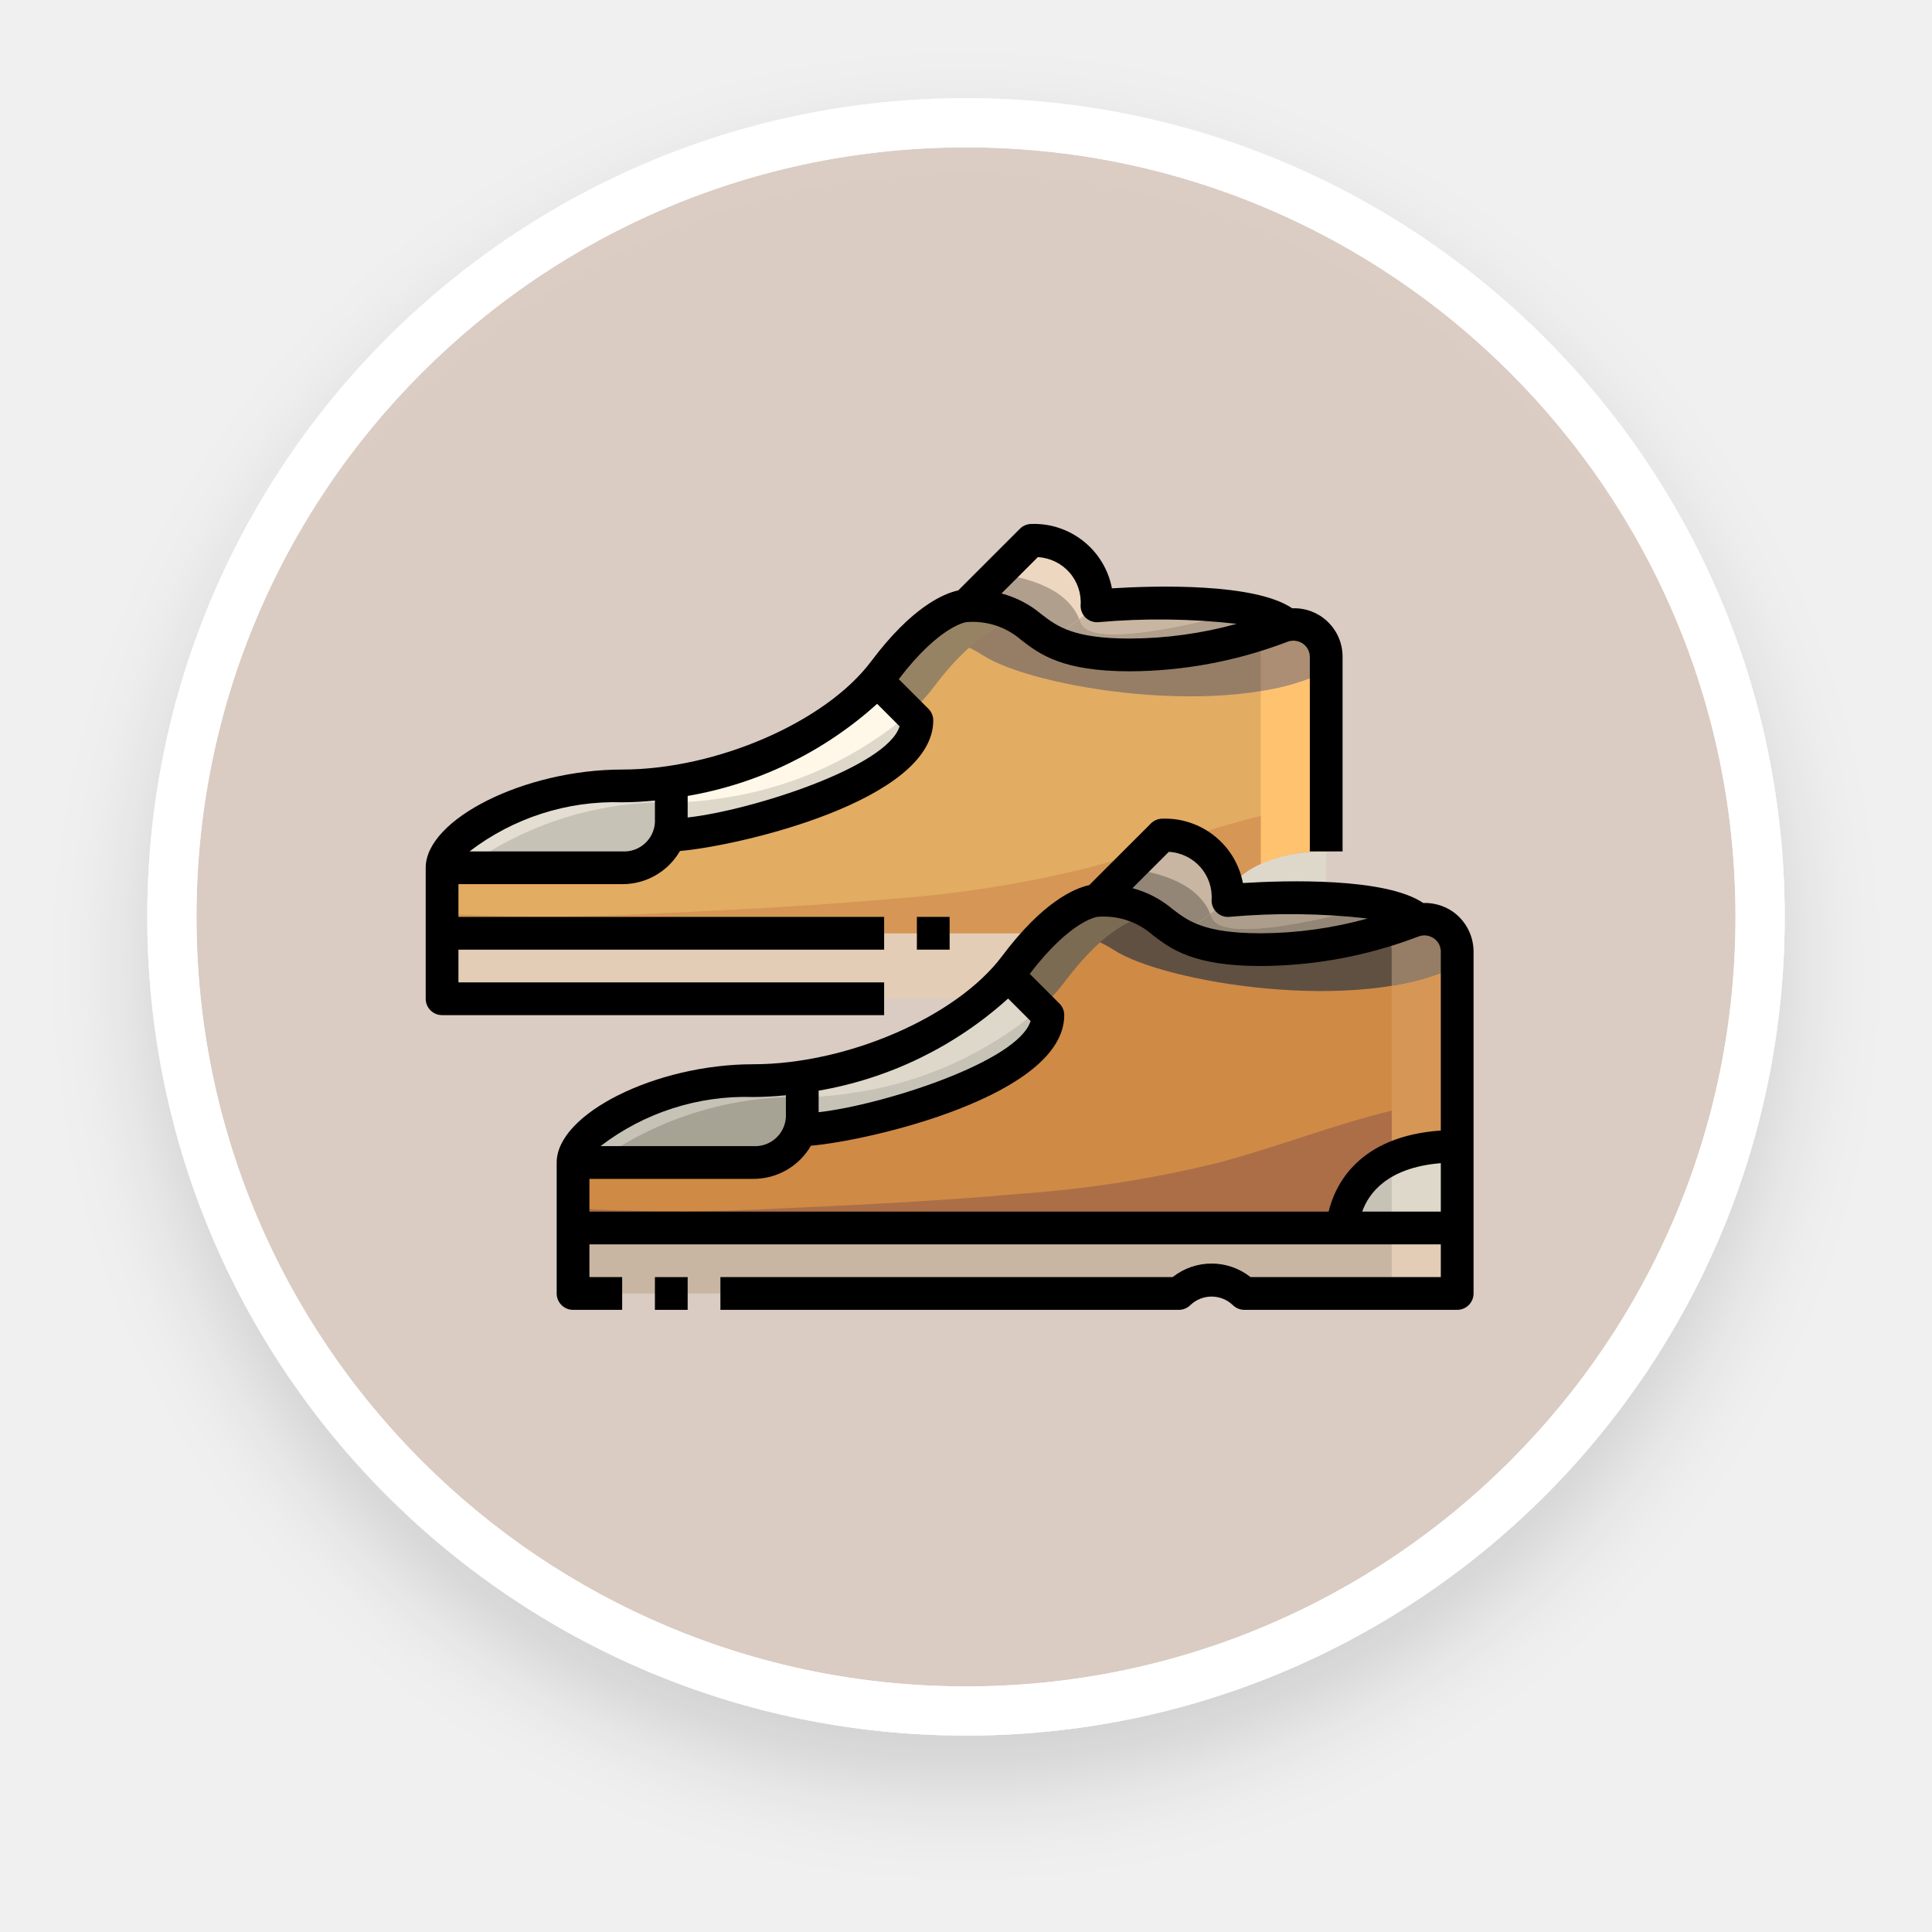
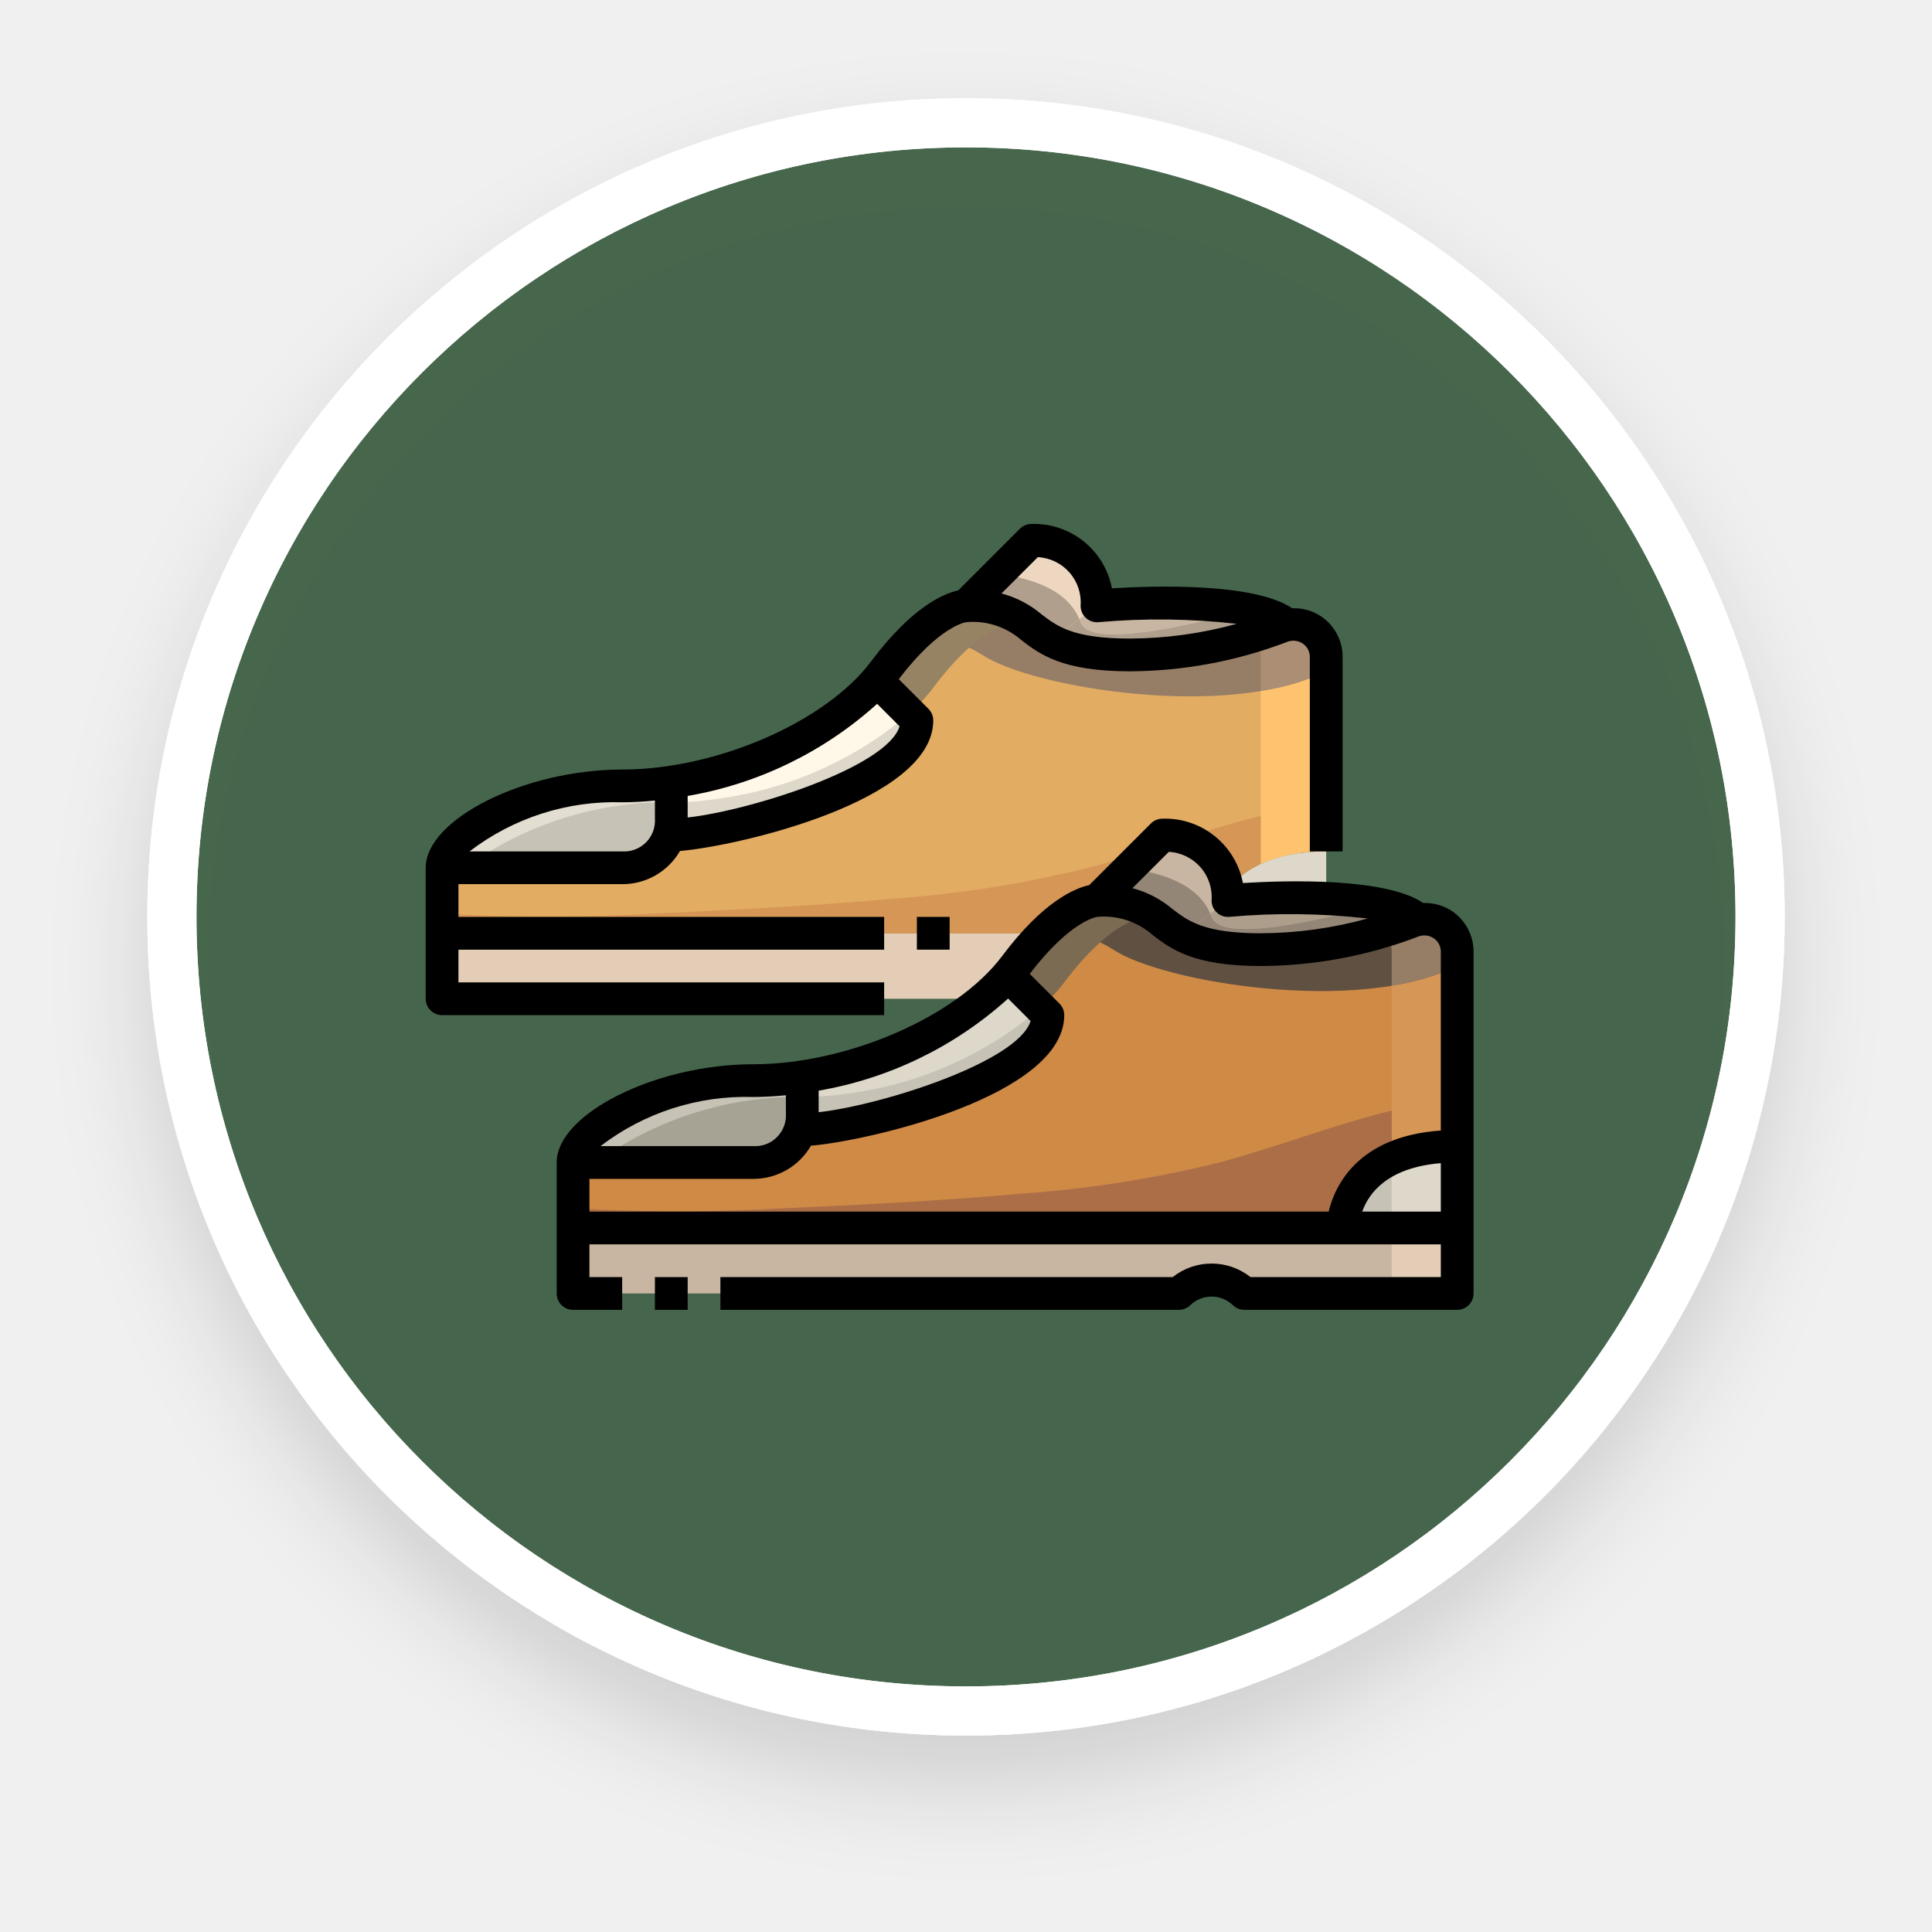
<svg xmlns="http://www.w3.org/2000/svg" width="118" height="118" viewBox="0 0 118 118">
  <defs>
    <filter id="Trazado_896985" x="0" y="0" width="118" height="118" filterUnits="userSpaceOnUse">
      <feOffset dy="3" input="SourceAlpha" />
      <feGaussianBlur stdDeviation="3" result="blur" />
      <feFlood flood-opacity="0.161" />
      <feComposite operator="in" in2="blur" />
      <feComposite in="SourceGraphic" />
    </filter>
  </defs>
  <g id="Grupo_1177186" data-name="Grupo 1177186" transform="translate(-1158.609 -3843)">
    <g id="Grupo_1111320" data-name="Grupo 1111320" transform="translate(-8.391 -3)">
      <g id="Grupo_1109828" data-name="Grupo 1109828" transform="translate(1176 3852)">
        <g id="Grupo_1098742" data-name="Grupo 1098742">
          <g transform="matrix(1, 0, 0, 1, -9, -6)" filter="url(#Trazado_896985)">
-             <g id="Trazado_896985-2" data-name="Trazado 896985" transform="translate(9 6)" fill="#d8cabd" opacity="0.859">
+             <g id="Trazado_896985-2" data-name="Trazado 896985" transform="translate(9 6)" fill="#2f5235" opacity="0.859">
              <path d="M 50 98.5 C 43.452 98.5 37.1 97.218 31.122 94.689 C 25.347 92.247 20.16 88.749 15.705 84.295 C 11.251 79.84 7.753 74.653 5.311 68.878 C 2.782 62.9 1.5 56.548 1.5 50 C 1.5 43.452 2.782 37.1 5.311 31.122 C 7.753 25.347 11.251 20.16 15.705 15.705 C 20.16 11.251 25.347 7.753 31.122 5.311 C 37.1 2.782 43.452 1.5 50 1.5 C 56.548 1.5 62.899 2.782 68.878 5.311 C 74.653 7.753 79.84 11.251 84.295 15.705 C 88.749 20.16 92.246 25.347 94.689 31.122 C 97.218 37.1 98.5 43.452 98.5 50 C 98.5 56.548 97.218 62.9 94.689 68.878 C 92.246 74.653 88.749 79.84 84.295 84.295 C 79.84 88.749 74.653 92.247 68.878 94.689 C 62.899 97.218 56.548 98.5 50 98.5 Z" stroke="none" />
              <path d="M 50 3 C 43.654 3 37.499 4.242 31.706 6.692 C 26.11 9.059 21.083 12.449 16.766 16.766 C 12.449 21.083 9.059 26.11 6.692 31.706 C 4.242 37.499 3 43.654 3 50 C 3 56.346 4.242 62.501 6.692 68.294 C 9.059 73.89 12.449 78.917 16.766 83.234 C 21.083 87.551 26.11 90.941 31.706 93.308 C 37.499 95.758 43.654 97 50 97 C 56.346 97 62.501 95.758 68.294 93.308 C 73.89 90.941 78.917 87.551 83.234 83.234 C 87.551 78.917 90.941 73.89 93.308 68.294 C 95.758 62.501 97 56.346 97 50 C 97 43.654 95.758 37.499 93.308 31.706 C 90.941 26.11 87.551 21.083 83.234 16.766 C 78.917 12.449 73.89 9.059 68.294 6.692 C 62.501 4.242 56.346 3 50 3 M 50 7.62939453125e-06 C 77.614 7.62939453125e-06 100 22.386 100 50 L 100 50 C 100 77.614 77.614 100 50 100 C 22.386 100 0 77.614 0 50 L 0 50 C 0 22.386 22.386 7.62939453125e-06 50 7.62939453125e-06 Z" stroke="none" fill="#fff" />
            </g>
          </g>
          <g id="Rectángulo_400907" data-name="Rectángulo 400907" transform="translate(0 0)" fill="none" stroke="#fff" stroke-width="3">
            <rect width="100" height="100" rx="50" stroke="none" />
            <rect x="1.5" y="1.5" width="97" height="97" rx="48.5" fill="none" />
          </g>
        </g>
      </g>
    </g>
    <g id="_03-shoes" data-name="03-shoes" transform="translate(1184.609 3867.001)">
      <path id="Trazado_1033519" data-name="Trazado 1033519" d="M41,13s9.54-.8,11.61,1.16c-.11.03-.23.06-.34.1A26.174,26.174,0,0,1,43,16c-7,0-5-3-10-3l4-4S41,9,41,13Z" fill="#edd7c0" />
      <path id="Trazado_1033520" data-name="Trazado 1033520" d="M55,28v5H48S48,28,55,28Z" fill="#ded8ca" />
      <path id="Trazado_1033521" data-name="Trazado 1033521" d="M15,23.76V26a3.655,3.655,0,0,1-.13.99A3.037,3.037,0,0,1,12,29H1c0-2,5-5,11-5a19.246,19.246,0,0,0,3-.24Z" fill="#c6c2b6" />
      <path id="Trazado_1033522" data-name="Trazado 1033522" d="M27.55,17.55,30,20c0,4-12,7-15,7l-.13-.01A3.655,3.655,0,0,0,15,26V23.76C19.89,23.04,24.9,20.64,27.55,17.55Z" fill="#ded8ca" />
      <path id="Trazado_1033523" data-name="Trazado 1033523" d="M55,33v4H42a2.849,2.849,0,0,0-4,0H1V33Z" fill="#e3cdb6" />
      <path id="Trazado_1033524" data-name="Trazado 1033524" d="M52.61,14.16A2,2,0,0,1,55,16.12V28c-7,0-7,5-7,5H1V29H12a3.037,3.037,0,0,0,2.87-2.01L15,27c3,0,15-3,15-7l-2.45-2.45c.16-.18.31-.36.45-.55,3-4,5-4,5-4,5,0,3,3,10,3a26.174,26.174,0,0,0,9.27-1.74C52.38,14.22,52.5,14.19,52.61,14.16Z" fill="#e2ac62" />
      <path id="Trazado_1033525" data-name="Trazado 1033525" d="M52.61,14.16c-.11.03-.23.06-.34.1A26.174,26.174,0,0,1,43,16c-7,0-5-3-10-3,0,0-1.16.005-3.035,1.767A8.027,8.027,0,0,1,34,16c3,2,15,4,21,1v-.88a2,2,0,0,0-2.39-1.96Z" fill="#967d66" />
      <path id="Trazado_1033526" data-name="Trazado 1033526" d="M51,33v4h4V33Z" fill="#e3cdb6" />
      <path id="Trazado_1033527" data-name="Trazado 1033527" d="M51,18.2V28.763A9.358,9.358,0,0,1,55,28V17a14.114,14.114,0,0,1-4,1.2Z" fill="#ffc26f" />
      <path id="Trazado_1033528" data-name="Trazado 1033528" d="M52.61,14.16c-.11.03-.23.06-.34.1-.513.2-1.093.4-1.727.592A1.959,1.959,0,0,1,51,16.12V18.2A14.114,14.114,0,0,0,55,17v-.88a2,2,0,0,0-2.39-1.96Z" fill="#ab8e74" />
      <path id="Trazado_1033529" data-name="Trazado 1033529" d="M15,25V23.76A19.246,19.246,0,0,1,12,24C6,24,1,27,1,29H2.4A20.949,20.949,0,0,1,15,25Z" fill="#e3ded1" />
      <path id="Trazado_1033530" data-name="Trazado 1033530" d="M18,24.76a22.589,22.589,0,0,0,11.561-5.2L27.55,17.55C24.9,20.64,19.89,23.04,15,23.76V25a19.246,19.246,0,0,0,3-.24Z" fill="#fff8e8" />
      <path id="Trazado_1033531" data-name="Trazado 1033531" d="M30.55,18.55c.16-.18.31-.36.45-.55,3-4,5-4,5-4,.224,0,.42.013.617.024A5.417,5.417,0,0,0,33,13s-2,0-5,4c-.14.19-.29.37-.45.55l2.011,2.011a12.514,12.514,0,0,0,.989-1.011Z" fill="#968364" />
      <path id="Trazado_1033532" data-name="Trazado 1033532" d="M51,25.833c-3.546.859-7.053,2.244-10.589,3.182a70.809,70.809,0,0,1-11.826,1.873c-5.468.493-10.955.741-16.44.988A105.939,105.939,0,0,1,1,31.793V33H48a4.966,4.966,0,0,1,3-4.237Z" fill="#d69656" />
      <path id="Trazado_1033533" data-name="Trazado 1033533" d="M40,14c.591,1.772,7.863-.112,10.246-.782A43.1,43.1,0,0,0,41,13l-1.083.812C39.943,13.876,39.978,13.933,40,14Z" fill="#c9b6a2" />
      <path id="Trazado_1033534" data-name="Trazado 1033534" d="M50.246,13.218c-2.383.67-9.655,2.554-10.246.782-.022-.067-.057-.124-.083-.188l-1.726,1.3A9.83,9.83,0,0,0,43,16a26.174,26.174,0,0,0,9.27-1.74c.11-.04.23-.07.34-.1A4.978,4.978,0,0,0,50.246,13.218Z" fill="#b09f8d" />
      <path id="Trazado_1033535" data-name="Trazado 1033535" d="M34.937,11.063,33,13c3.194,0,3.539,1.223,5.191,2.107l1.726-1.3c-.828-2.023-3.53-2.592-4.98-2.749Z" fill="#b09f8d" />
      <path id="Trazado_1033536" data-name="Trazado 1033536" d="M49,31s9.54-.8,11.61,1.16c-.11.03-.23.06-.34.1A26.174,26.174,0,0,1,51,34c-7,0-5-3-10-3l4-4S49,27,49,31Z" fill="#c9b6a2" />
      <path id="Trazado_1033537" data-name="Trazado 1033537" d="M63,46v5H56S56,46,63,46Z" fill="#c6c2b6" />
      <path id="Trazado_1033538" data-name="Trazado 1033538" d="M23,41.76V44a3.655,3.655,0,0,1-.13.99A3.037,3.037,0,0,1,20,47H9c0-2,5-5,11-5a19.246,19.246,0,0,0,3-.24Z" fill="#a6a395" />
      <path id="Trazado_1033539" data-name="Trazado 1033539" d="M35.55,35.55,38,38c0,4-12,7-15,7l-.13-.01A3.655,3.655,0,0,0,23,44V41.76C27.89,41.04,32.9,38.64,35.55,35.55Z" fill="#c6c2b6" />
      <path id="Trazado_1033540" data-name="Trazado 1033540" d="M63,51v4H50a2.849,2.849,0,0,0-4,0H9V51Z" fill="#c9b6a2" />
      <path id="Trazado_1033541" data-name="Trazado 1033541" d="M60.61,32.16A2,2,0,0,1,63,34.12V46c-7,0-7,5-7,5H9V47H20a3.037,3.037,0,0,0,2.87-2.01L23,45c3,0,15-3,15-7l-2.45-2.45c.16-.18.31-.36.45-.55,3-4,5-4,5-4,5,0,3,3,10,3a26.174,26.174,0,0,0,9.27-1.74C60.38,32.22,60.5,32.19,60.61,32.16Z" fill="#cf8a46" />
      <path id="Trazado_1033542" data-name="Trazado 1033542" d="M60.61,32.16c-.11.03-.23.06-.34.1A26.174,26.174,0,0,1,51,34c-7,0-5-3-10-3,0,0-1.16,0-3.035,1.767A8.027,8.027,0,0,1,42,34c3,2,15,4,21,1v-.88a2,2,0,0,0-2.39-1.96Z" fill="#605041" />
      <path id="Trazado_1033543" data-name="Trazado 1033543" d="M59,51h4V46a9.358,9.358,0,0,0-4,.763Z" fill="#ded8ca" />
      <path id="Trazado_1033544" data-name="Trazado 1033544" d="M59,51v4h4V51Z" fill="#e3cdb6" />
      <path id="Trazado_1033545" data-name="Trazado 1033545" d="M59,36.205V46.763A9.358,9.358,0,0,1,63,46V35a14.114,14.114,0,0,1-4,1.2Z" fill="#d69656" />
      <path id="Trazado_1033546" data-name="Trazado 1033546" d="M60.61,32.16c-.11.03-.23.06-.34.1-.513.2-1.093.4-1.727.592A1.959,1.959,0,0,1,59,34.12V36.2A14.114,14.114,0,0,0,63,35v-.88a2,2,0,0,0-2.39-1.96Z" fill="#967d66" />
      <path id="Trazado_1033547" data-name="Trazado 1033547" d="M23,43V41.76A19.246,19.246,0,0,1,20,42c-6,0-11,3-11,5h1.4A20.949,20.949,0,0,1,23,43Z" fill="#c6c2b6" />
      <path id="Trazado_1033548" data-name="Trazado 1033548" d="M26,42.76a22.589,22.589,0,0,0,11.561-5.2L35.55,35.55C32.9,38.64,27.89,41.04,23,41.76V43A19.246,19.246,0,0,0,26,42.76Z" fill="#ded8ca" />
      <path id="Trazado_1033549" data-name="Trazado 1033549" d="M38.55,36.55c.16-.18.31-.36.45-.55,3-4,5-4,5-4,.224,0,.42.013.617.024A5.417,5.417,0,0,0,41,31s-2,0-5,4c-.14.19-.29.37-.45.55l2.011,2.011a12.513,12.513,0,0,0,.989-1.011Z" fill="#7b6b52" />
      <path id="Trazado_1033550" data-name="Trazado 1033550" d="M59,43.833c-3.546.859-7.053,2.244-10.589,3.182a70.808,70.808,0,0,1-11.826,1.873c-5.468.493-10.955.741-16.44.988A105.942,105.942,0,0,1,9,49.793V51H56a4.966,4.966,0,0,1,3-4.237Z" fill="#ac6e47" />
      <path id="Trazado_1033551" data-name="Trazado 1033551" d="M48,32c.591,1.772,7.863-.112,10.246-.782A43.1,43.1,0,0,0,49,31l-1.083.812C47.943,31.876,47.978,31.933,48,32Z" fill="#ad9d8b" />
      <path id="Trazado_1033552" data-name="Trazado 1033552" d="M58.246,31.218c-2.383.67-9.655,2.554-10.246.782-.022-.067-.057-.124-.083-.188l-1.726,1.295A9.83,9.83,0,0,0,51,34a26.174,26.174,0,0,0,9.27-1.74c.11-.04.23-.07.34-.1A4.978,4.978,0,0,0,58.246,31.218Z" fill="#948677" />
      <path id="Trazado_1033553" data-name="Trazado 1033553" d="M42.937,29.063,41,31c3.194,0,3.539,1.223,5.191,2.107l1.726-1.3c-.828-2.023-3.53-2.592-4.98-2.749Z" fill="#948677" />
      <path id="Trazado_1033554" data-name="Trazado 1033554" d="M62.705,31.659a3,3,0,0,0-1.777-.508c-2.312-1.561-8.358-1.384-11.015-1.219A4.844,4.844,0,0,0,45,26a1,1,0,0,0-.707.293l-3.767,3.766c-.891.192-2.821,1-5.326,4.341C32.424,38.1,25.748,41,20,41c-5.944,0-12,3.028-12,6v8a1,1,0,0,0,1,1h3V54H10V52H62v2H50.379a3.834,3.834,0,0,0-4.758,0H18v2H46a1,1,0,0,0,.707-.293,1.874,1.874,0,0,1,2.586,0A1,1,0,0,0,50,56H63a1,1,0,0,0,1-1V34.125a2.992,2.992,0,0,0-1.295-2.466ZM45.387,28.027A2.768,2.768,0,0,1,48,31a1,1,0,0,0,.323.736.984.984,0,0,0,.76.261,42.012,42.012,0,0,1,8.452.1A24.789,24.789,0,0,1,51,33c-3.455,0-4.438-.753-5.39-1.482a6.241,6.241,0,0,0-2.442-1.272Zm-9.815,8.959,1.372,1.373c-.756,2.482-9.027,5.129-12.944,5.57V42.612a23.084,23.084,0,0,0,11.572-5.626ZM22,42.893V44a1.882,1.882,0,0,1-2,2H10.678A14.572,14.572,0,0,1,20,43C20.66,43,21.329,42.958,22,42.893ZM10,48H20a4.053,4.053,0,0,0,3.531-2.027C27.047,45.684,39,42.928,39,38a1,1,0,0,0-.293-.707L36.894,35.48C39.4,32.188,41.027,32,41,32a4.5,4.5,0,0,1,3.394,1.1C45.5,33.95,46.867,35,51,35a27.267,27.267,0,0,0,9.625-1.8,1.016,1.016,0,0,1,.947.109.978.978,0,0,1,.428.818V45.048C56.944,45.4,55.533,48.4,55.148,50H10Zm52-.959V50H57.2C57.579,48.917,58.7,47.312,62,47.041Z" />
      <path id="Trazado_1033555" data-name="Trazado 1033555" d="M14,54h2v2H14Z" />
      <path id="Trazado_1033556" data-name="Trazado 1033556" d="M30,32h2v2H30Z" />
      <path id="Trazado_1033557" data-name="Trazado 1033557" d="M28,36H2V34H28V32H2V30H12a4.053,4.053,0,0,0,3.531-2.027C19.047,27.684,31,24.928,31,20a1,1,0,0,0-.293-.707L28.894,17.48C31.4,14.188,33.027,14,33,14a4.5,4.5,0,0,1,3.394,1.105C37.5,15.95,38.867,17,43,17a27.267,27.267,0,0,0,9.625-1.8,1.016,1.016,0,0,1,.947.109.978.978,0,0,1,.428.818V28h2V16.125a2.955,2.955,0,0,0-3.073-2.974c-2.312-1.56-8.357-1.383-11.014-1.219A4.844,4.844,0,0,0,37,8a1,1,0,0,0-.707.293l-3.767,3.766c-.891.192-2.821,1-5.326,4.341C24.424,20.1,17.748,23,12,23,6.056,23,0,26.028,0,29v8a1,1,0,0,0,1,1H28Zm9.387-25.973A2.768,2.768,0,0,1,40,13a1,1,0,0,0,1.083,1,42.013,42.013,0,0,1,8.452.1A24.782,24.782,0,0,1,43,15c-3.455,0-4.438-.753-5.39-1.482a6.241,6.241,0,0,0-2.442-1.272Zm-9.815,8.959,1.372,1.373c-.756,2.482-9.027,5.129-12.944,5.57V24.612a23.084,23.084,0,0,0,11.572-5.626ZM14,24.893V26a1.882,1.882,0,0,1-2,2H2.678A14.572,14.572,0,0,1,12,25C12.66,25,13.329,24.958,14,24.893Z" />
    </g>
  </g>
</svg>
